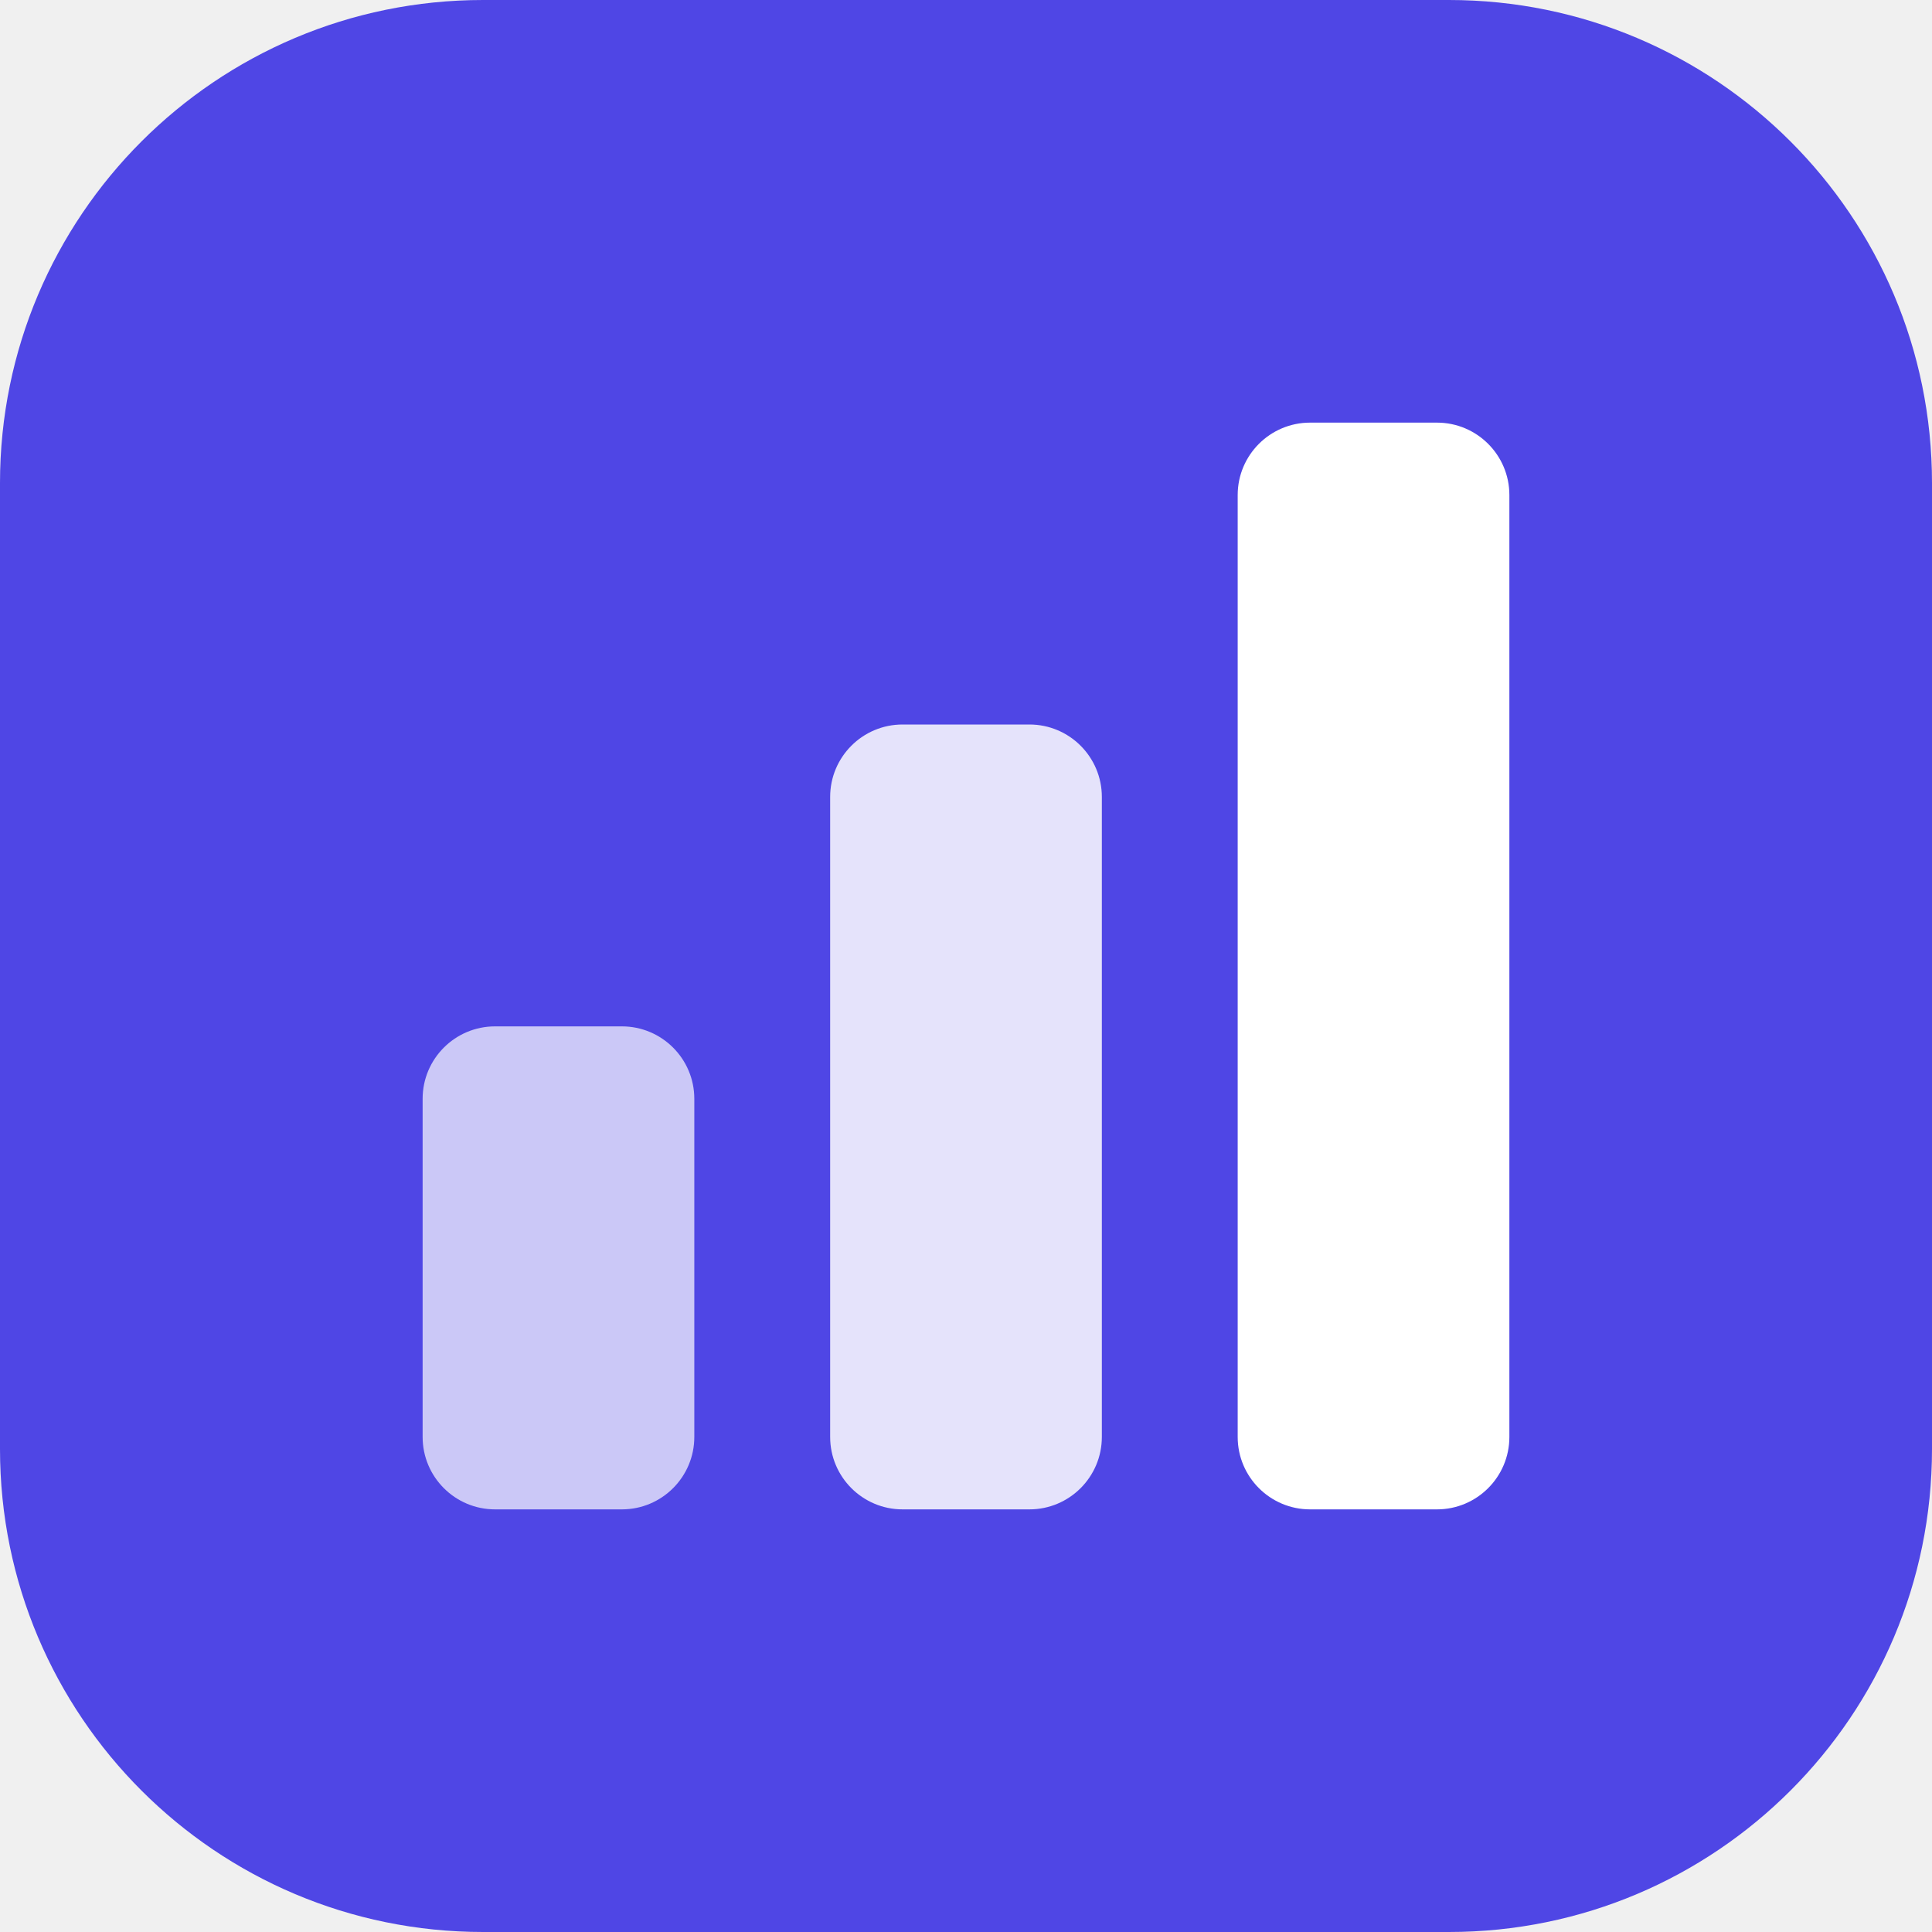
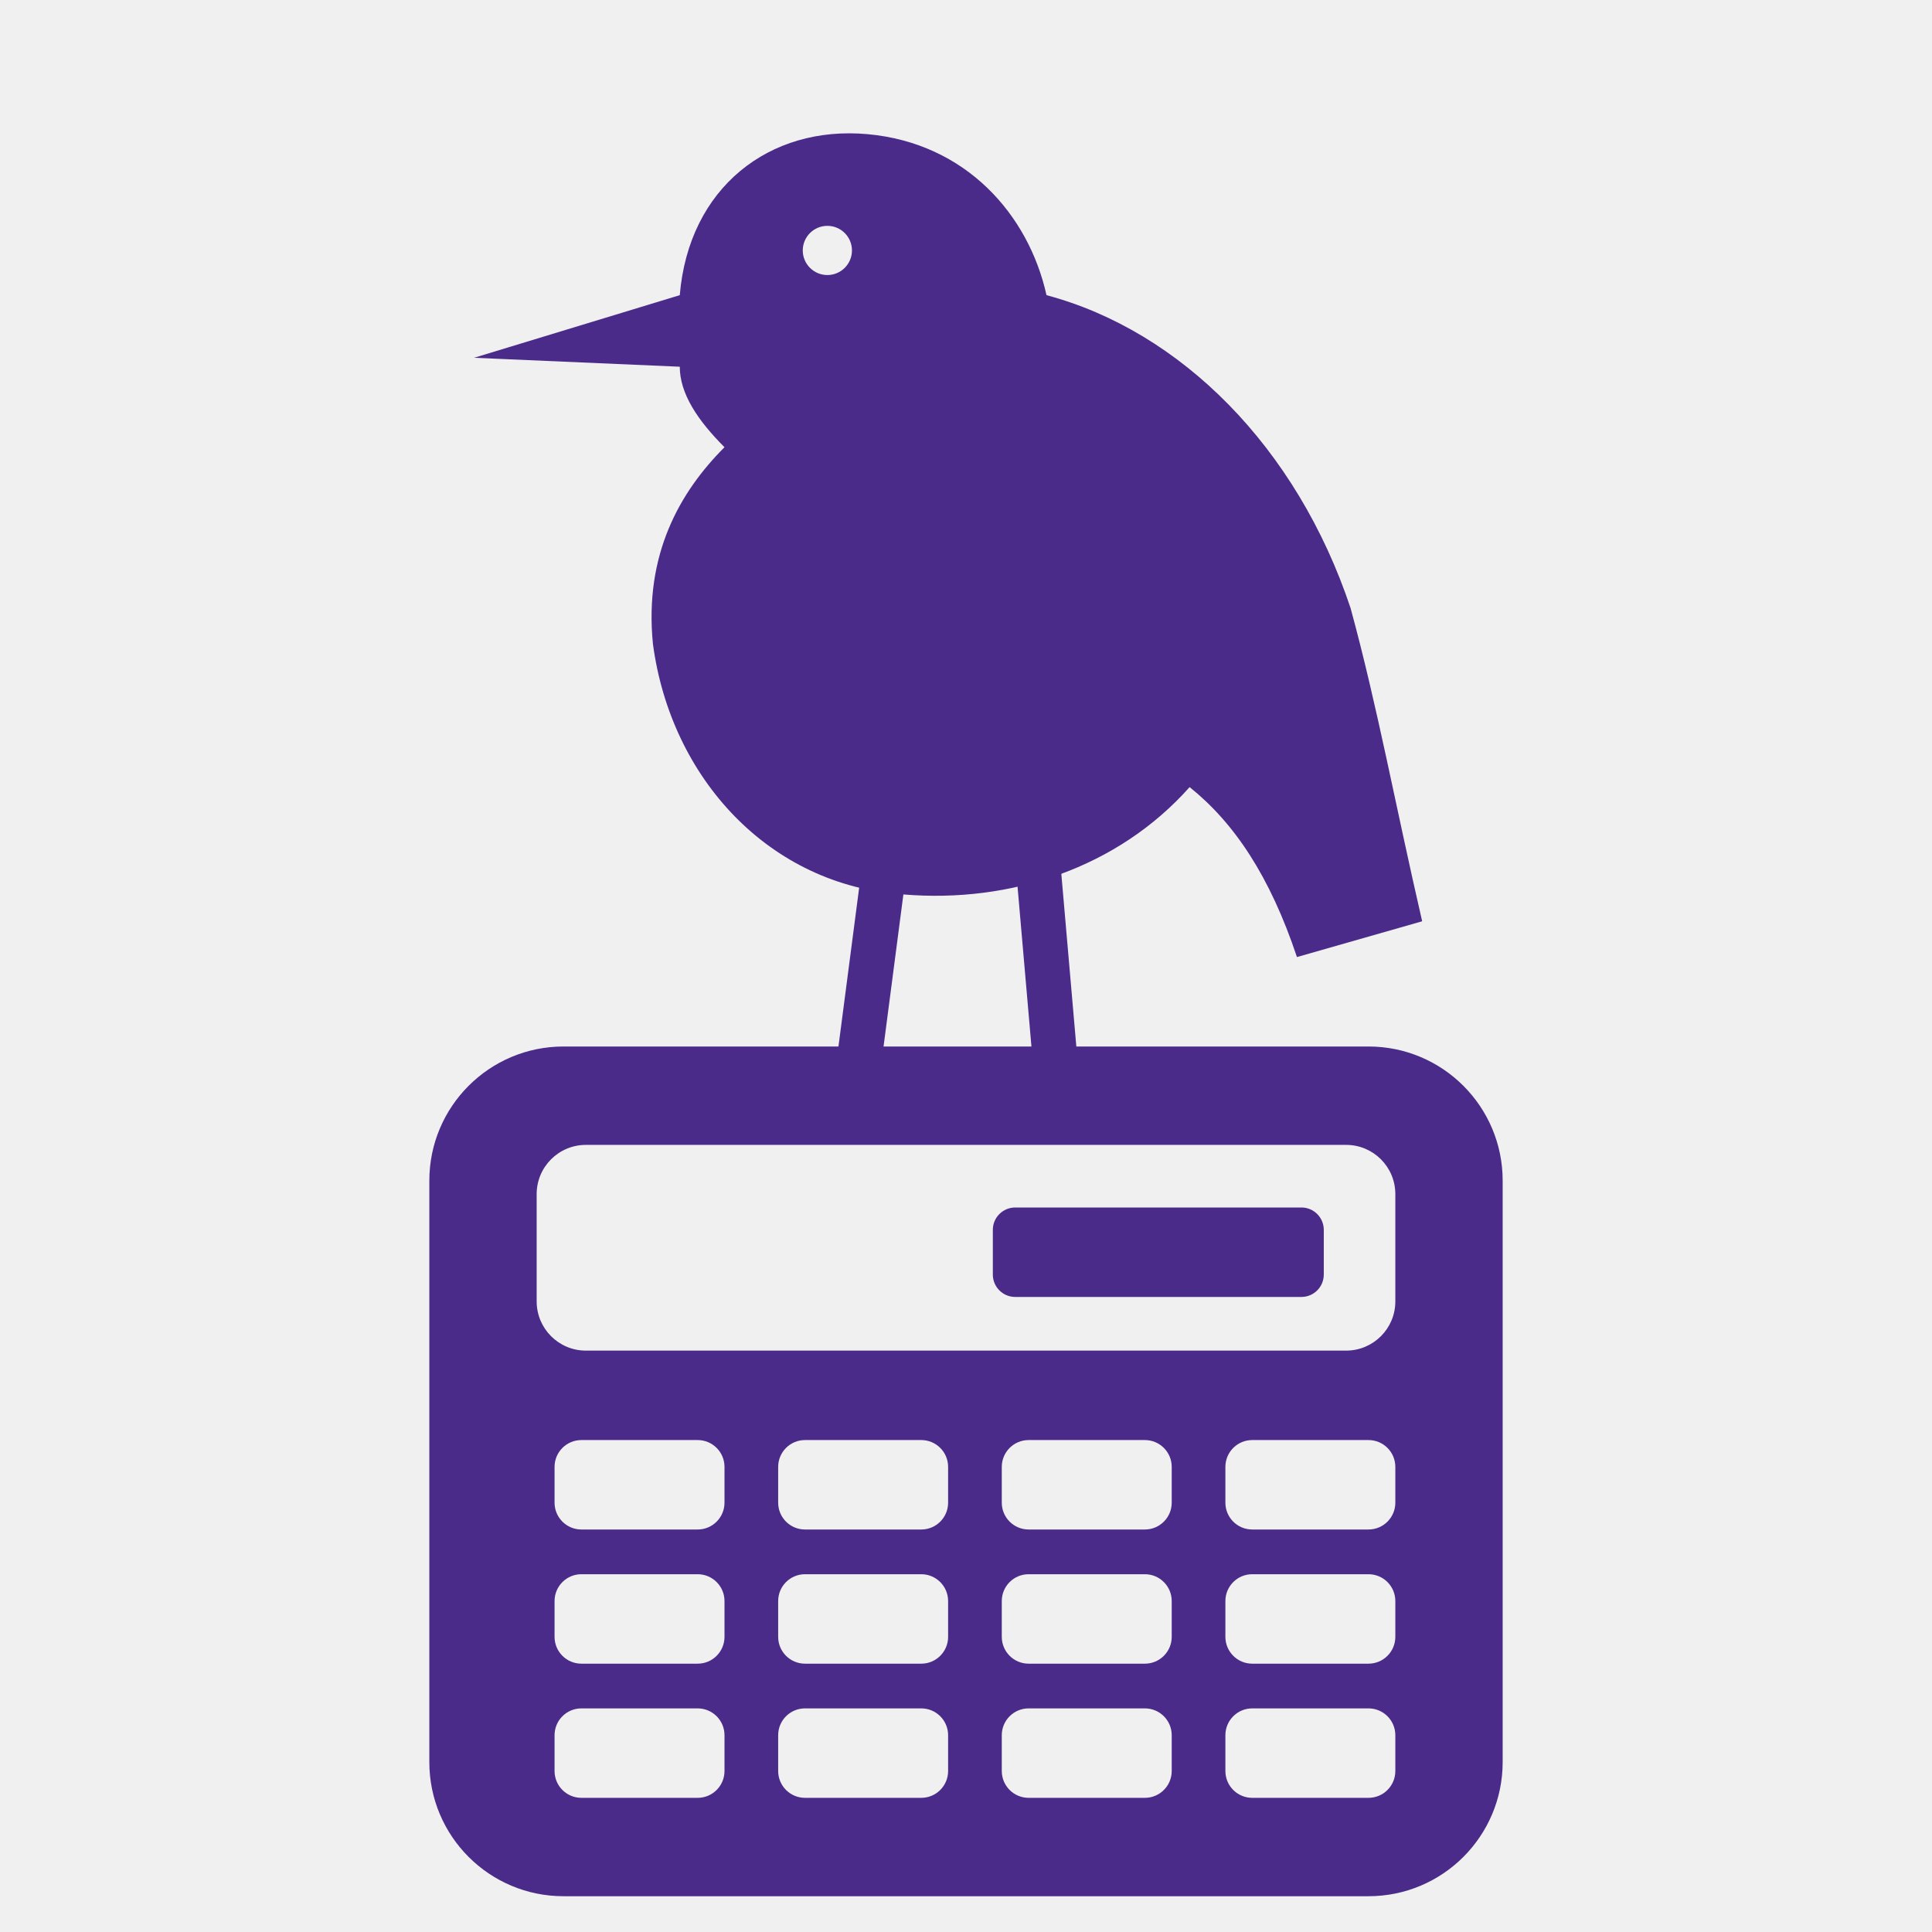
- <svg xmlns="http://www.w3.org/2000/svg" viewBox="0 0 32 32">
-   <rect width="32" height="32" rx="8" fill="#4f46e5" />
-   <rect x="7" y="17" width="4.5" height="8" rx="1.2" fill="#fff" opacity="0.7" />
-   <rect x="13.75" y="12" width="4.5" height="13" rx="1.2" fill="#fff" opacity="0.85" />
-   <rect x="20.5" y="7" width="4.5" height="18" rx="1.2" fill="#fff" />
+ <svg xmlns="http://www.w3.org/2000/svg" viewBox="40 78 432 432">
+   <style>
+     path, rect { fill: #4a2b8a; }
+     path.leg { fill: none; stroke: #4a2b8a; }
+     @media (prefers-color-scheme: dark) {
+       path, rect { fill: #9a7ae6; }
+       path.leg { fill: none; stroke: #9a7ae6; }
+     }
+   </style>
+   <path fill-rule="evenodd" d="M146 158 L192 144 C194 120 212 106 234 108 C256 110 270 126 274 144 C304 152 330 178 342 214 C348 236 352 258 358 284 L330 292 C324 274 316 262 306 254 C290 272 266 280 242 278 C212 276 190 252 186 222 C184 202 192 188 202 178 C196 172 192 166 192 160 ZM219.5 134a5.5 5.5 0 1 0 11.0 0a5.5 5.5 0 1 0 -11.0 0ZM166 312H346A30 30 0 0 1 376 342V472A30 30 0 0 1 346 502H166A30 30 0 0 1 136 472V342A30 30 0 0 1 166 312ZM171 334H341A11 11 0 0 1 352 345V369A11 11 0 0 1 341 380H171A11 11 0 0 1 160 369V345A11 11 0 0 1 171 334ZM170 400H196A6 6 0 0 1 202 406V414A6 6 0 0 1 196 420H170A6 6 0 0 1 164 414V406A6 6 0 0 1 170 400ZM220 400H246A6 6 0 0 1 252 406V414A6 6 0 0 1 246 420H220A6 6 0 0 1 214 414V406A6 6 0 0 1 220 400ZM270 400H296A6 6 0 0 1 302 406V414A6 6 0 0 1 296 420H270A6 6 0 0 1 264 414V406A6 6 0 0 1 270 400ZM320 400H346A6 6 0 0 1 352 406V414A6 6 0 0 1 346 420H320A6 6 0 0 1 314 414V406A6 6 0 0 1 320 400ZM170 430H196A6 6 0 0 1 202 436V444A6 6 0 0 1 196 450H170A6 6 0 0 1 164 444V436A6 6 0 0 1 170 430ZM220 430H246A6 6 0 0 1 252 436V444A6 6 0 0 1 246 450H220A6 6 0 0 1 214 444V436A6 6 0 0 1 220 430ZM270 430H296A6 6 0 0 1 302 436V444A6 6 0 0 1 296 450H270A6 6 0 0 1 264 444V436A6 6 0 0 1 270 430ZM320 430H346A6 6 0 0 1 352 436V444A6 6 0 0 1 346 450H320A6 6 0 0 1 314 444V436A6 6 0 0 1 320 430ZM170 460H196A6 6 0 0 1 202 466V474A6 6 0 0 1 196 480H170A6 6 0 0 1 164 474V466A6 6 0 0 1 170 460ZM220 460H246A6 6 0 0 1 252 466V474A6 6 0 0 1 246 480H220A6 6 0 0 1 214 474V466A6 6 0 0 1 220 460ZM270 460H296A6 6 0 0 1 302 466V474A6 6 0 0 1 296 480H270A6 6 0 0 1 264 474V466A6 6 0 0 1 270 460ZM320 460H346A6 6 0 0 1 352 466V474A6 6 0 0 1 346 480H320A6 6 0 0 1 314 474V466A6 6 0 0 1 320 460Z" />
+   <path class="leg" d="M238 270 L232 316 M272 270 L276 316" stroke-width="10" stroke-linecap="round" />
+   <rect x="262" y="348" width="74" height="20" rx="5" />
</svg>
